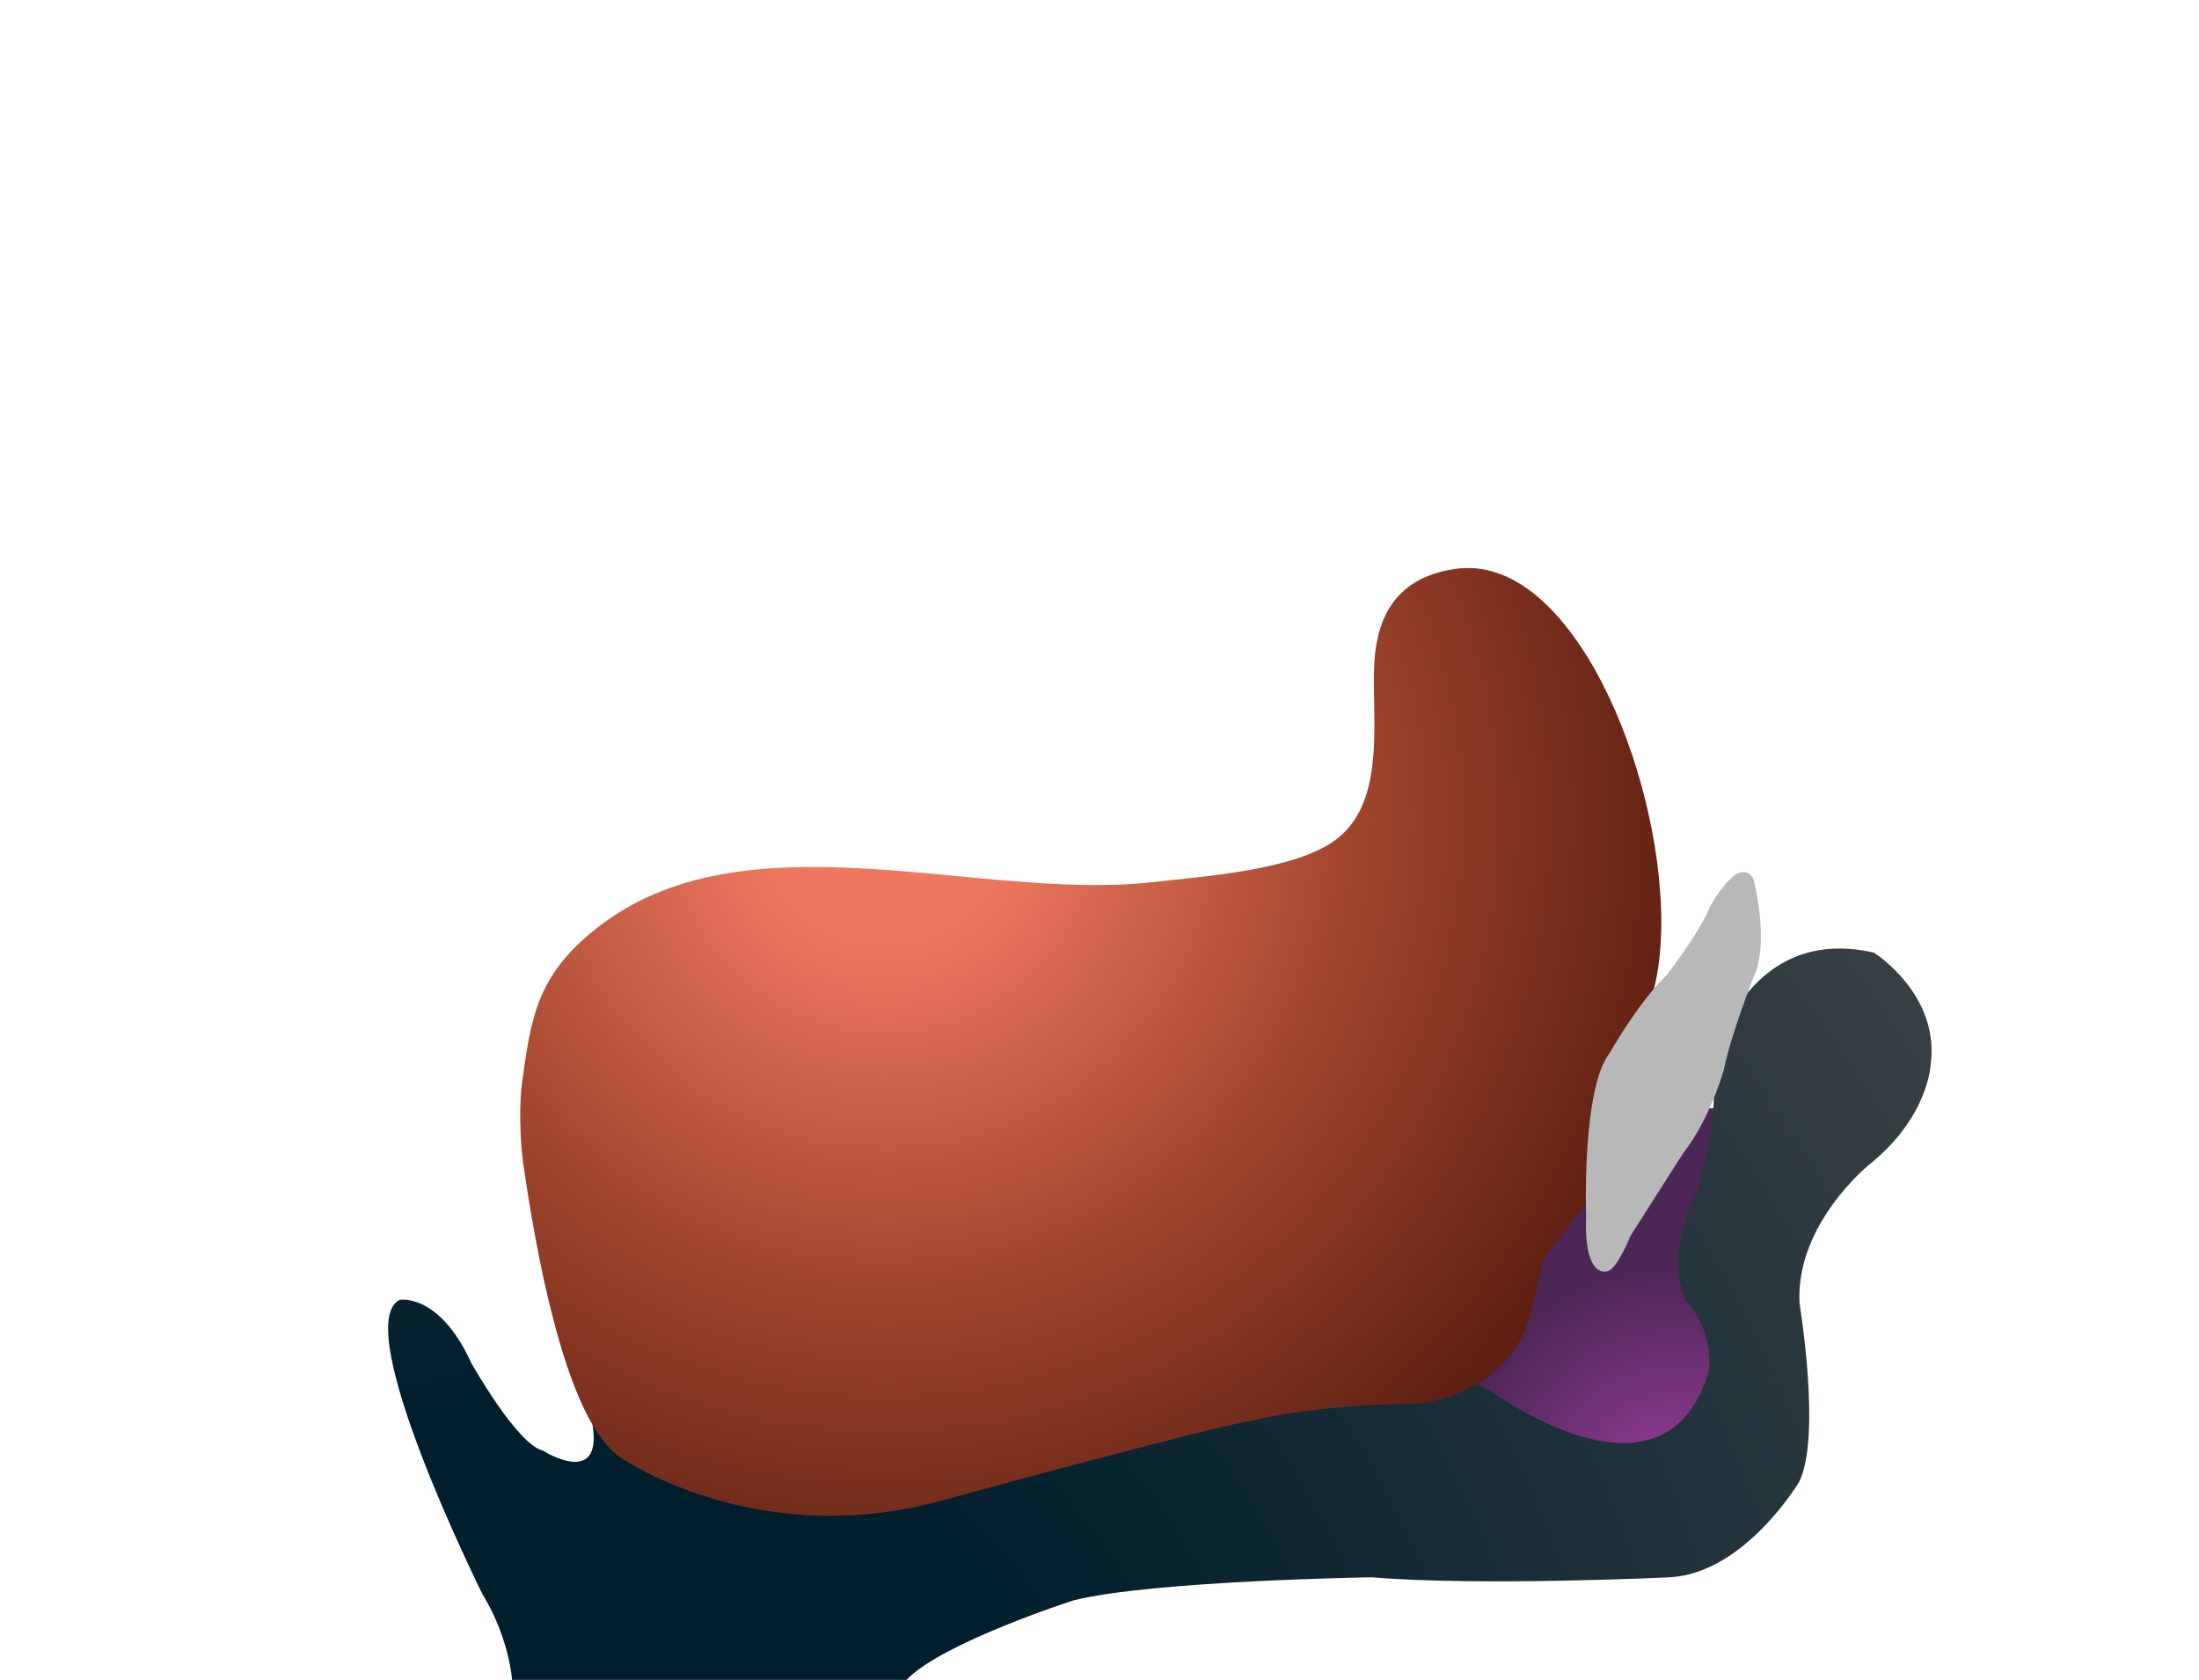
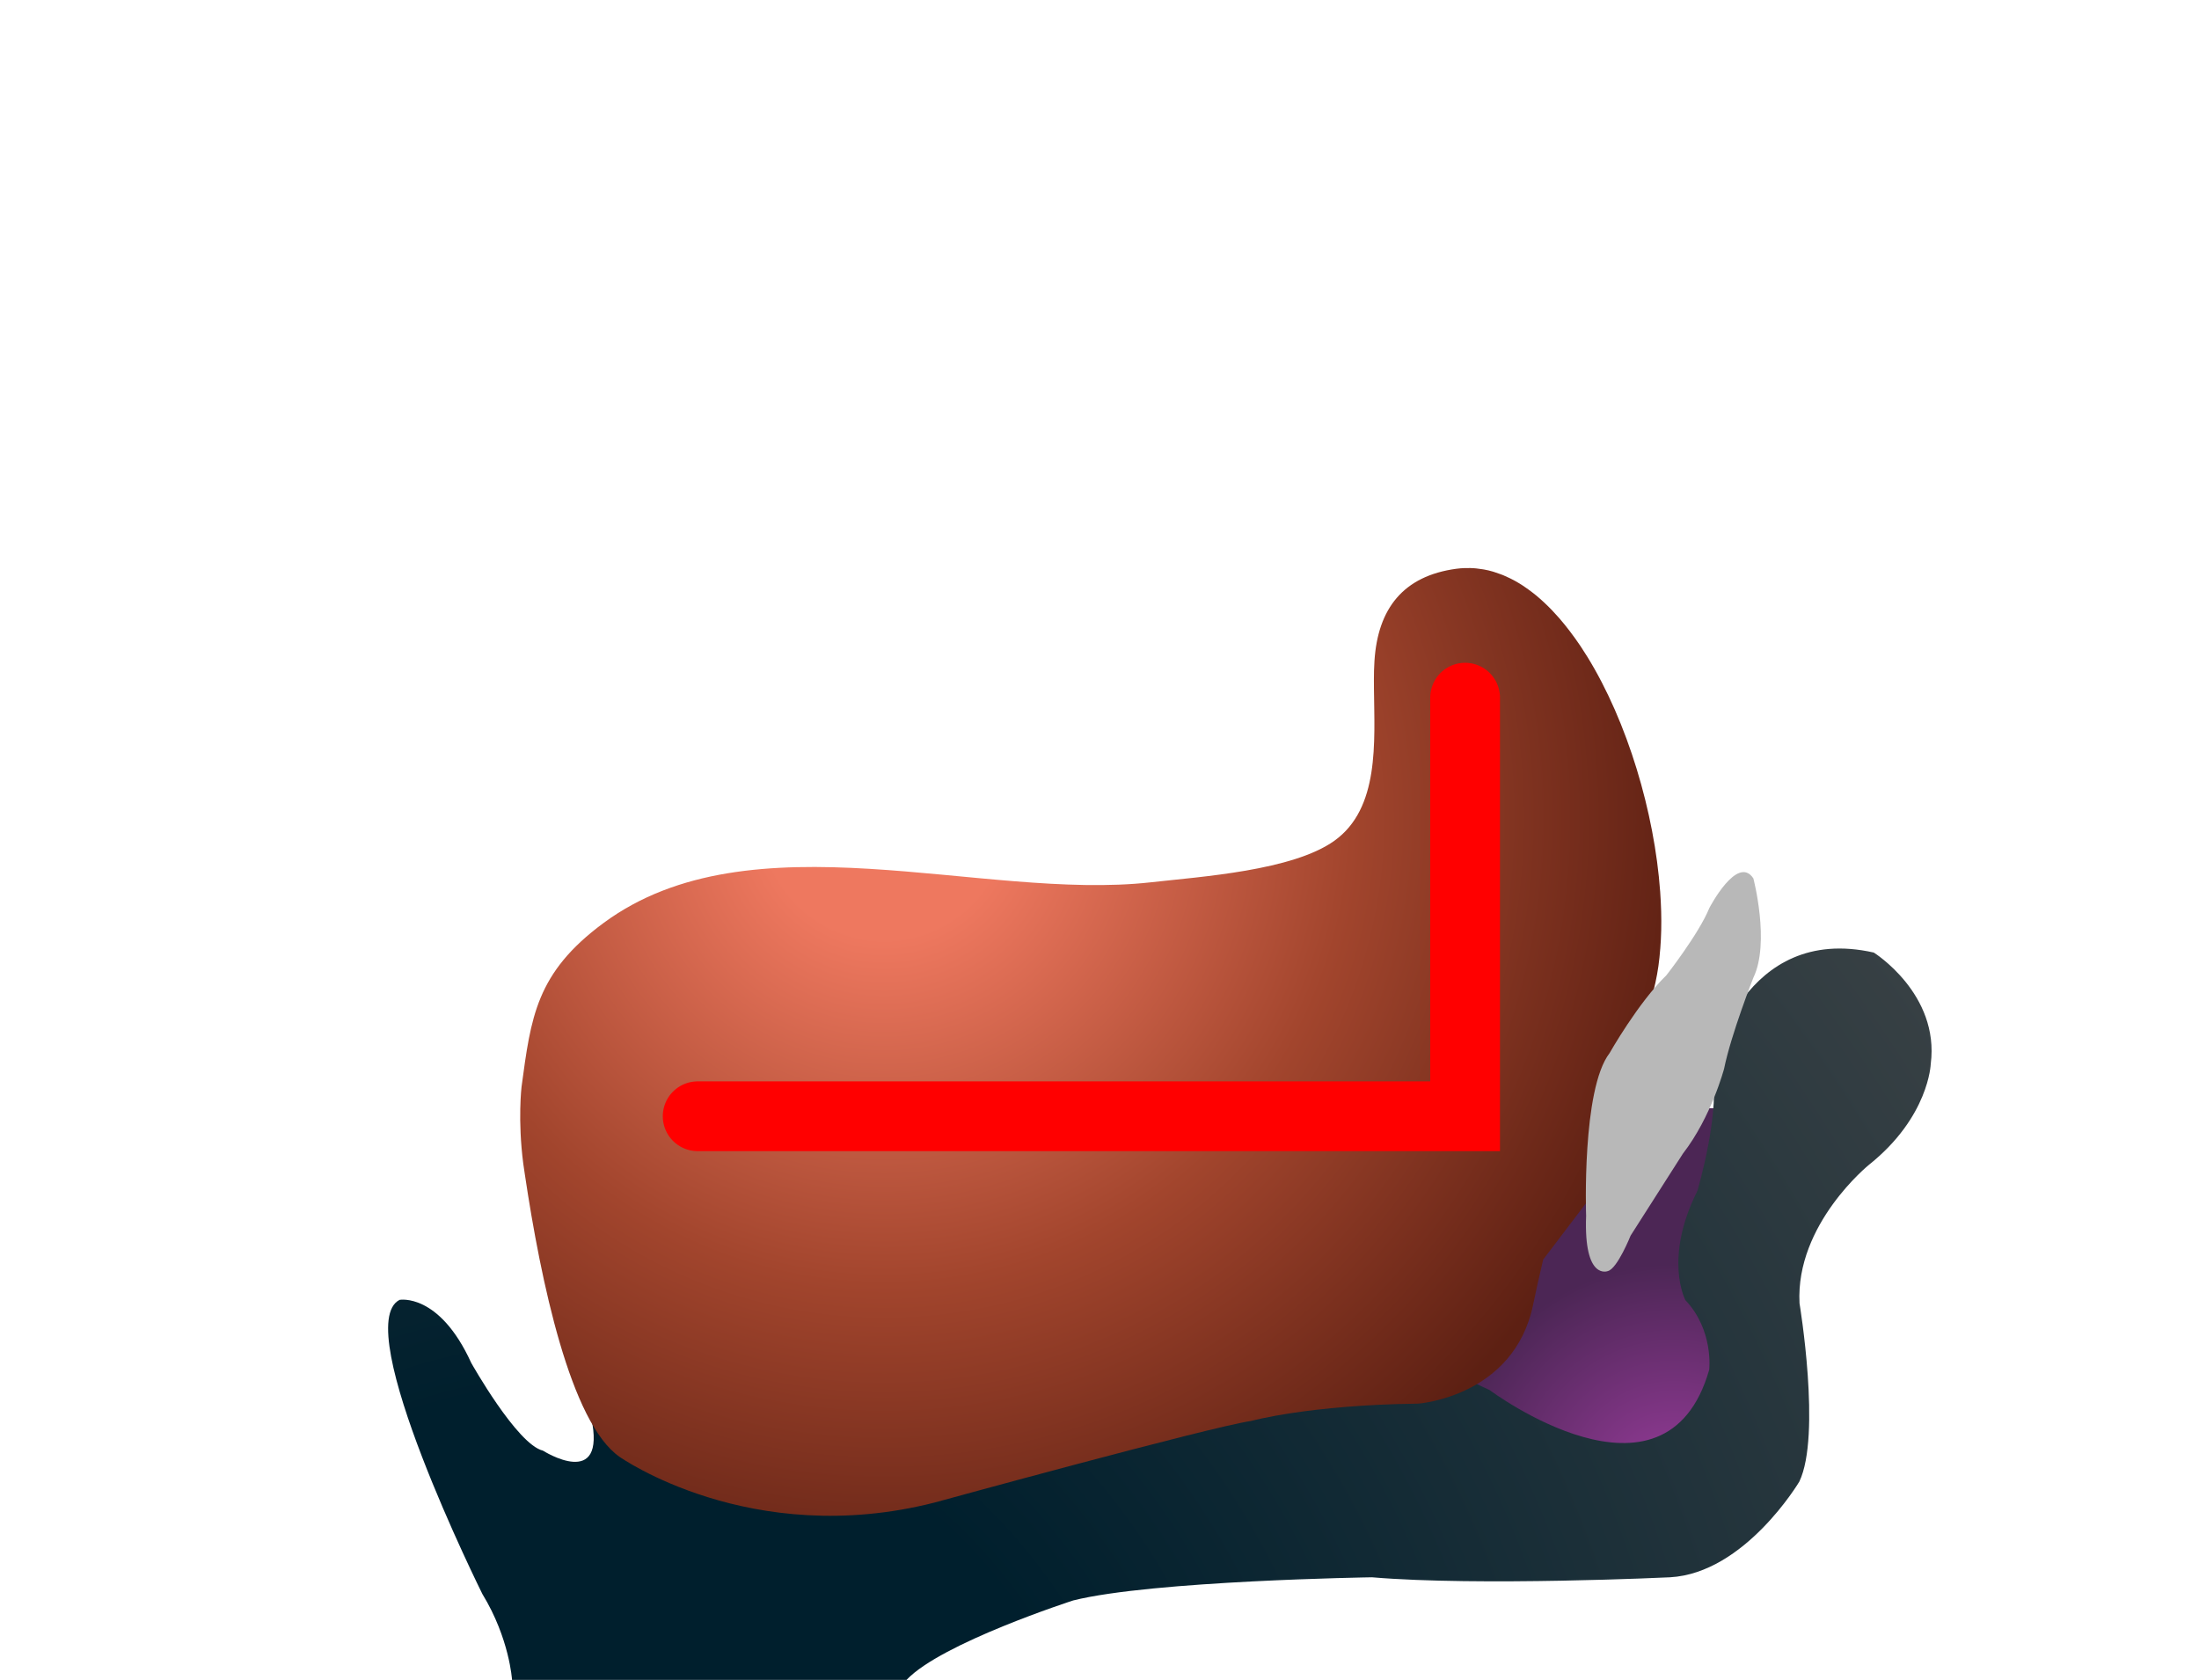
<svg xmlns="http://www.w3.org/2000/svg" width="157.6" height="120.4" version="1.1" viewBox="0 0 157.597 120.396" xml:space="preserve">
  <radialGradient id="a" cx="37.624" cy="106.93" r="21.912" gradientTransform="matrix(-1 0 0 1 157.6 0)" gradientUnits="userSpaceOnUse">
    <stop stop-color="#8D3991" offset=".115" />
    <stop stop-color="#4C2655" offset=".746" />
  </radialGradient>
  <path d="M114.72 79.43s-2.853 3.643-4.063 9.949l-5.73 10.778 1.594 4.075 10.038.709 2.896-.355 4.488-5.964-.65-5.67-1.594-5.313 3.069-8.209H114.72z" fill="url(#a)" />
  <radialGradient id="b" cx="115.82" cy="137.2" r="147.24" gradientTransform="matrix(-1 0 0 1 157.6 0)" gradientUnits="userSpaceOnUse">
    <stop stop-color="#001F2D" offset=".255" />
    <stop stop-color="#4D4D4D" offset="1" />
  </radialGradient>
  <path d="M134.29 68.268s4.73 2.958 4.082 7.986c0 0-.127 3.784-4.413 7.213 0 0-5.289 4.262-4.992 9.939 0 0 1.574 9.465-.013 12.777 0 0-3.892 6.563-9.273 6.859 0 0-13.662.652-21.353 0 0 0-15.733.238-21.412 1.659 0 0-9.464 3.052-11.946 5.694H36.697s-.178-2.967-2.125-6.153c0 0-9.566-19.222-5.935-21.083 0 0 2.835-.531 5.136 4.518 0 0 3.278 5.844 5.139 6.289 0 0 4.606 2.924 3.454-2.393l2.744 1.594 15.238 4.074 14.35-3.896 18.956-4.96h10.45l2.657 1.241s12.613 9.438 15.733-1.455c0 0 .339-2.834-1.704-4.99 0 0-1.587-2.951.854-7.827 0 0 1.757-5.843 1.021-9.019 0 .001 2.263-10.179 11.625-8.067z" fill="url(#b)" />
  <radialGradient id="c" cx="94.227" cy="58.586" r="58.181" gradientTransform="matrix(-1 0 0 1 157.6 0)" gradientUnits="userSpaceOnUse">
    <stop stop-color="#EE785F" offset=".149" />
    <stop stop-color="#A2452D" offset=".576" />
    <stop stop-color="#5D2013" offset="1" />
  </radialGradient>
  <path d="M37.502 83.401c-.407-3.13-.124-5.512-.124-5.512.674-4.976 1.031-8.161 5.867-11.733 10.604-7.832 27.13-1.564 39.242-2.924 3.608-.405 10.153-.834 13.146-2.977 3.242-2.326 2.874-7.056 2.835-10.881-.003-.227-.003-.452-.003-.673a20.28 20.28 0 0 1 .039-1.327c.24-3.765 2.068-6.1 5.869-6.612.206-.028.403-.042.61-.05.063-.004.12 0 .183 0 .147-.004.288 0 .433.009.062.005.126.007.189.015.162.016.322.037.484.065.037.005.072.009.11.019.199.035.392.081.59.139.043.012.086.027.13.041.151.047.303.101.454.158.057.018.113.042.169.063.151.063.297.13.446.202.044.021.083.039.126.061.19.095.383.201.571.316h.002a7.9 7.9 0 0 1 .553.367c.039.025.075.053.116.082a12.765 12.765 0 0 1 .555.426c.366.305.726.639 1.081 1.004l.037.037c.164.171.325.349.485.531.02.021.038.047.061.068.523.604 1.026 1.27 1.507 1.982.007.01.015.02.018.027.156.24.318.487.472.736 2.887 4.676 4.816 11.176 5.225 16.839.068.954.097 1.886.075 2.778v.008a24.92 24.92 0 0 1-.067 1.305c0 .004 0 .004-.002.006-.03.424-.076.842-.132 1.244-.232 1.617-.658 3.033-1.3 4.15a6.124 6.124 0 0 1-1.009 1.326l1.093 4.076.211-.691-.234 2.933-7.019 9.237a115.765 115.765 0 0 0-.722 3.237c-1.377 6.62-8.251 7.089-8.251 7.089-7.797.09-11.957 1.24-11.957 1.24-3.013.443-22.678 5.846-22.678 5.846-13.199 3.367-22.588-3.275-22.588-3.275-3.506-2.444-5.642-12.561-6.79-20.271a24.88 24.88 0 0 1-.107-.731c.001-.001-.001-.005-.001-.005z" fill="url(#c)" />
  <path d="M125.66 62.953s1.21 4.607 0 7.116c0 0-1.595 4.046-2.099 6.526 0 0-.912 3.455-2.95 6.082 0 0-2.805 4.4-3.749 5.877 0 0-.944 2.361-1.624 2.539 0 0-1.743.736-1.565-3.959 0 0-.325-9.063 1.683-11.662 0 0 2.038-3.602 4.075-5.582 0 0 2.331-2.979 3.071-4.811 0 .001 2.006-3.868 3.158-2.126z" fill="#B8B8B8" />
+   <path style="fill:none;stroke:#f00;stroke-width:5;stroke-linecap:round" d="M50,80 h55 v-30" />
</svg>
